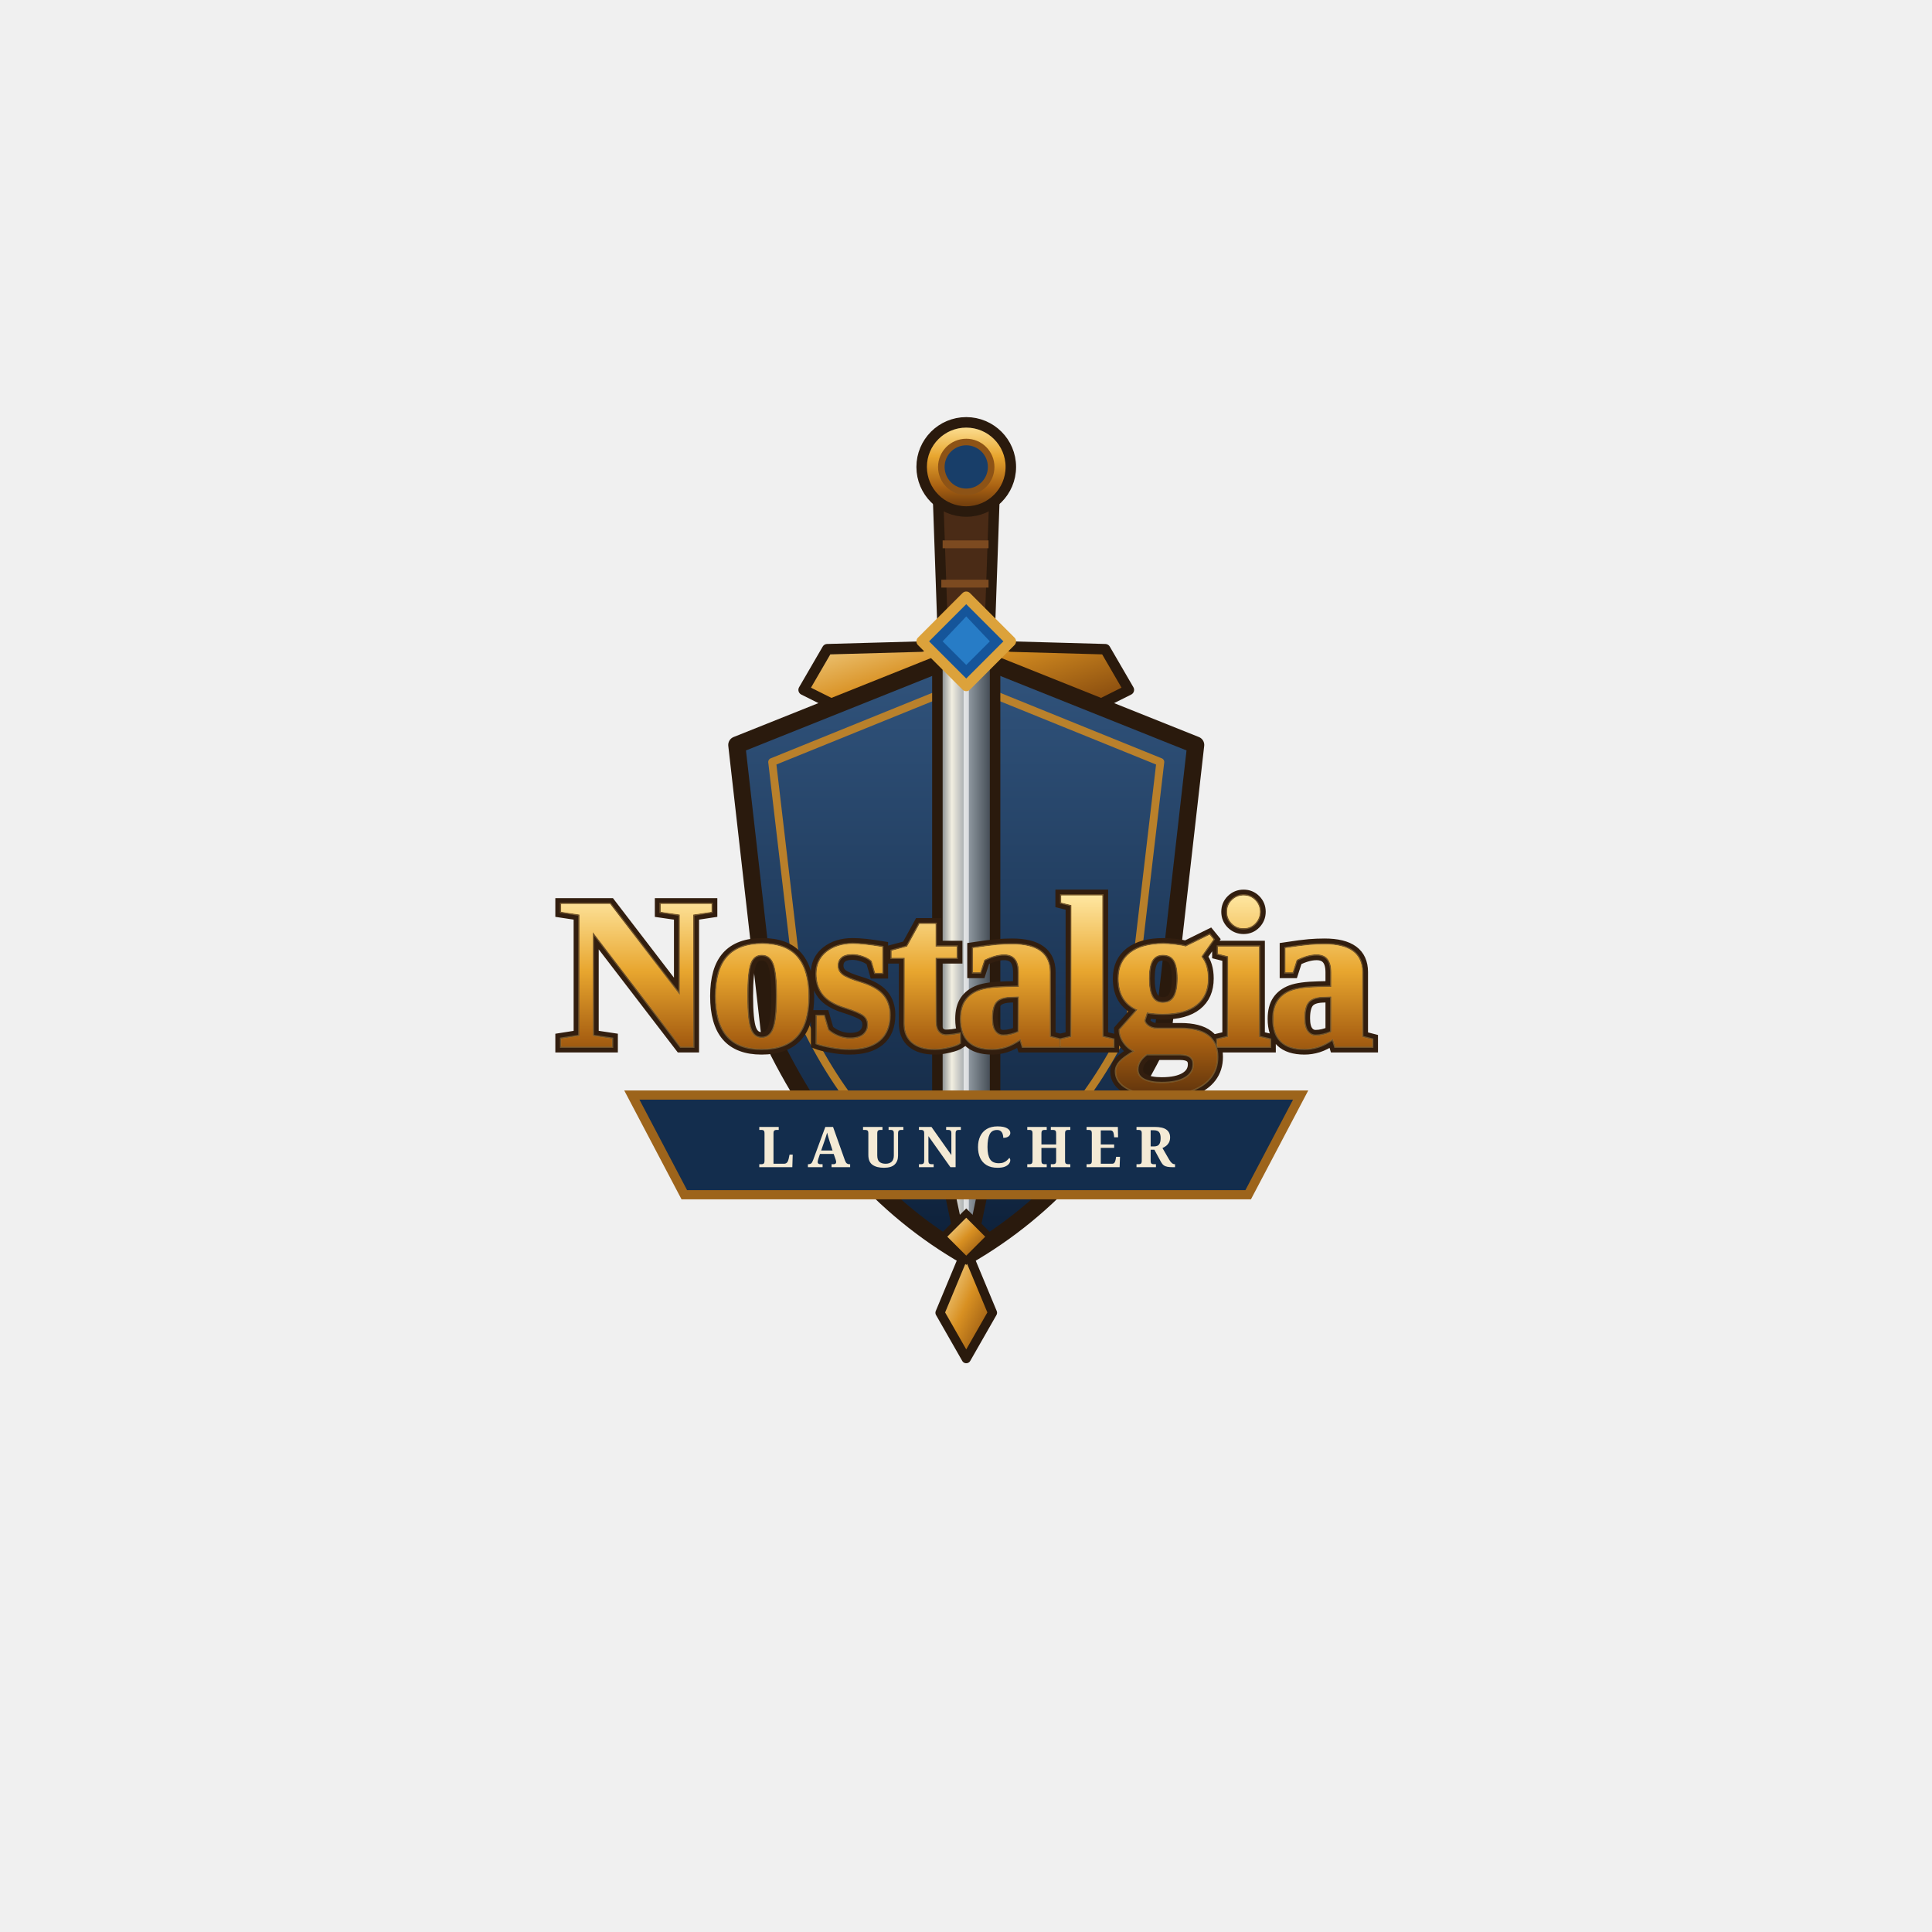
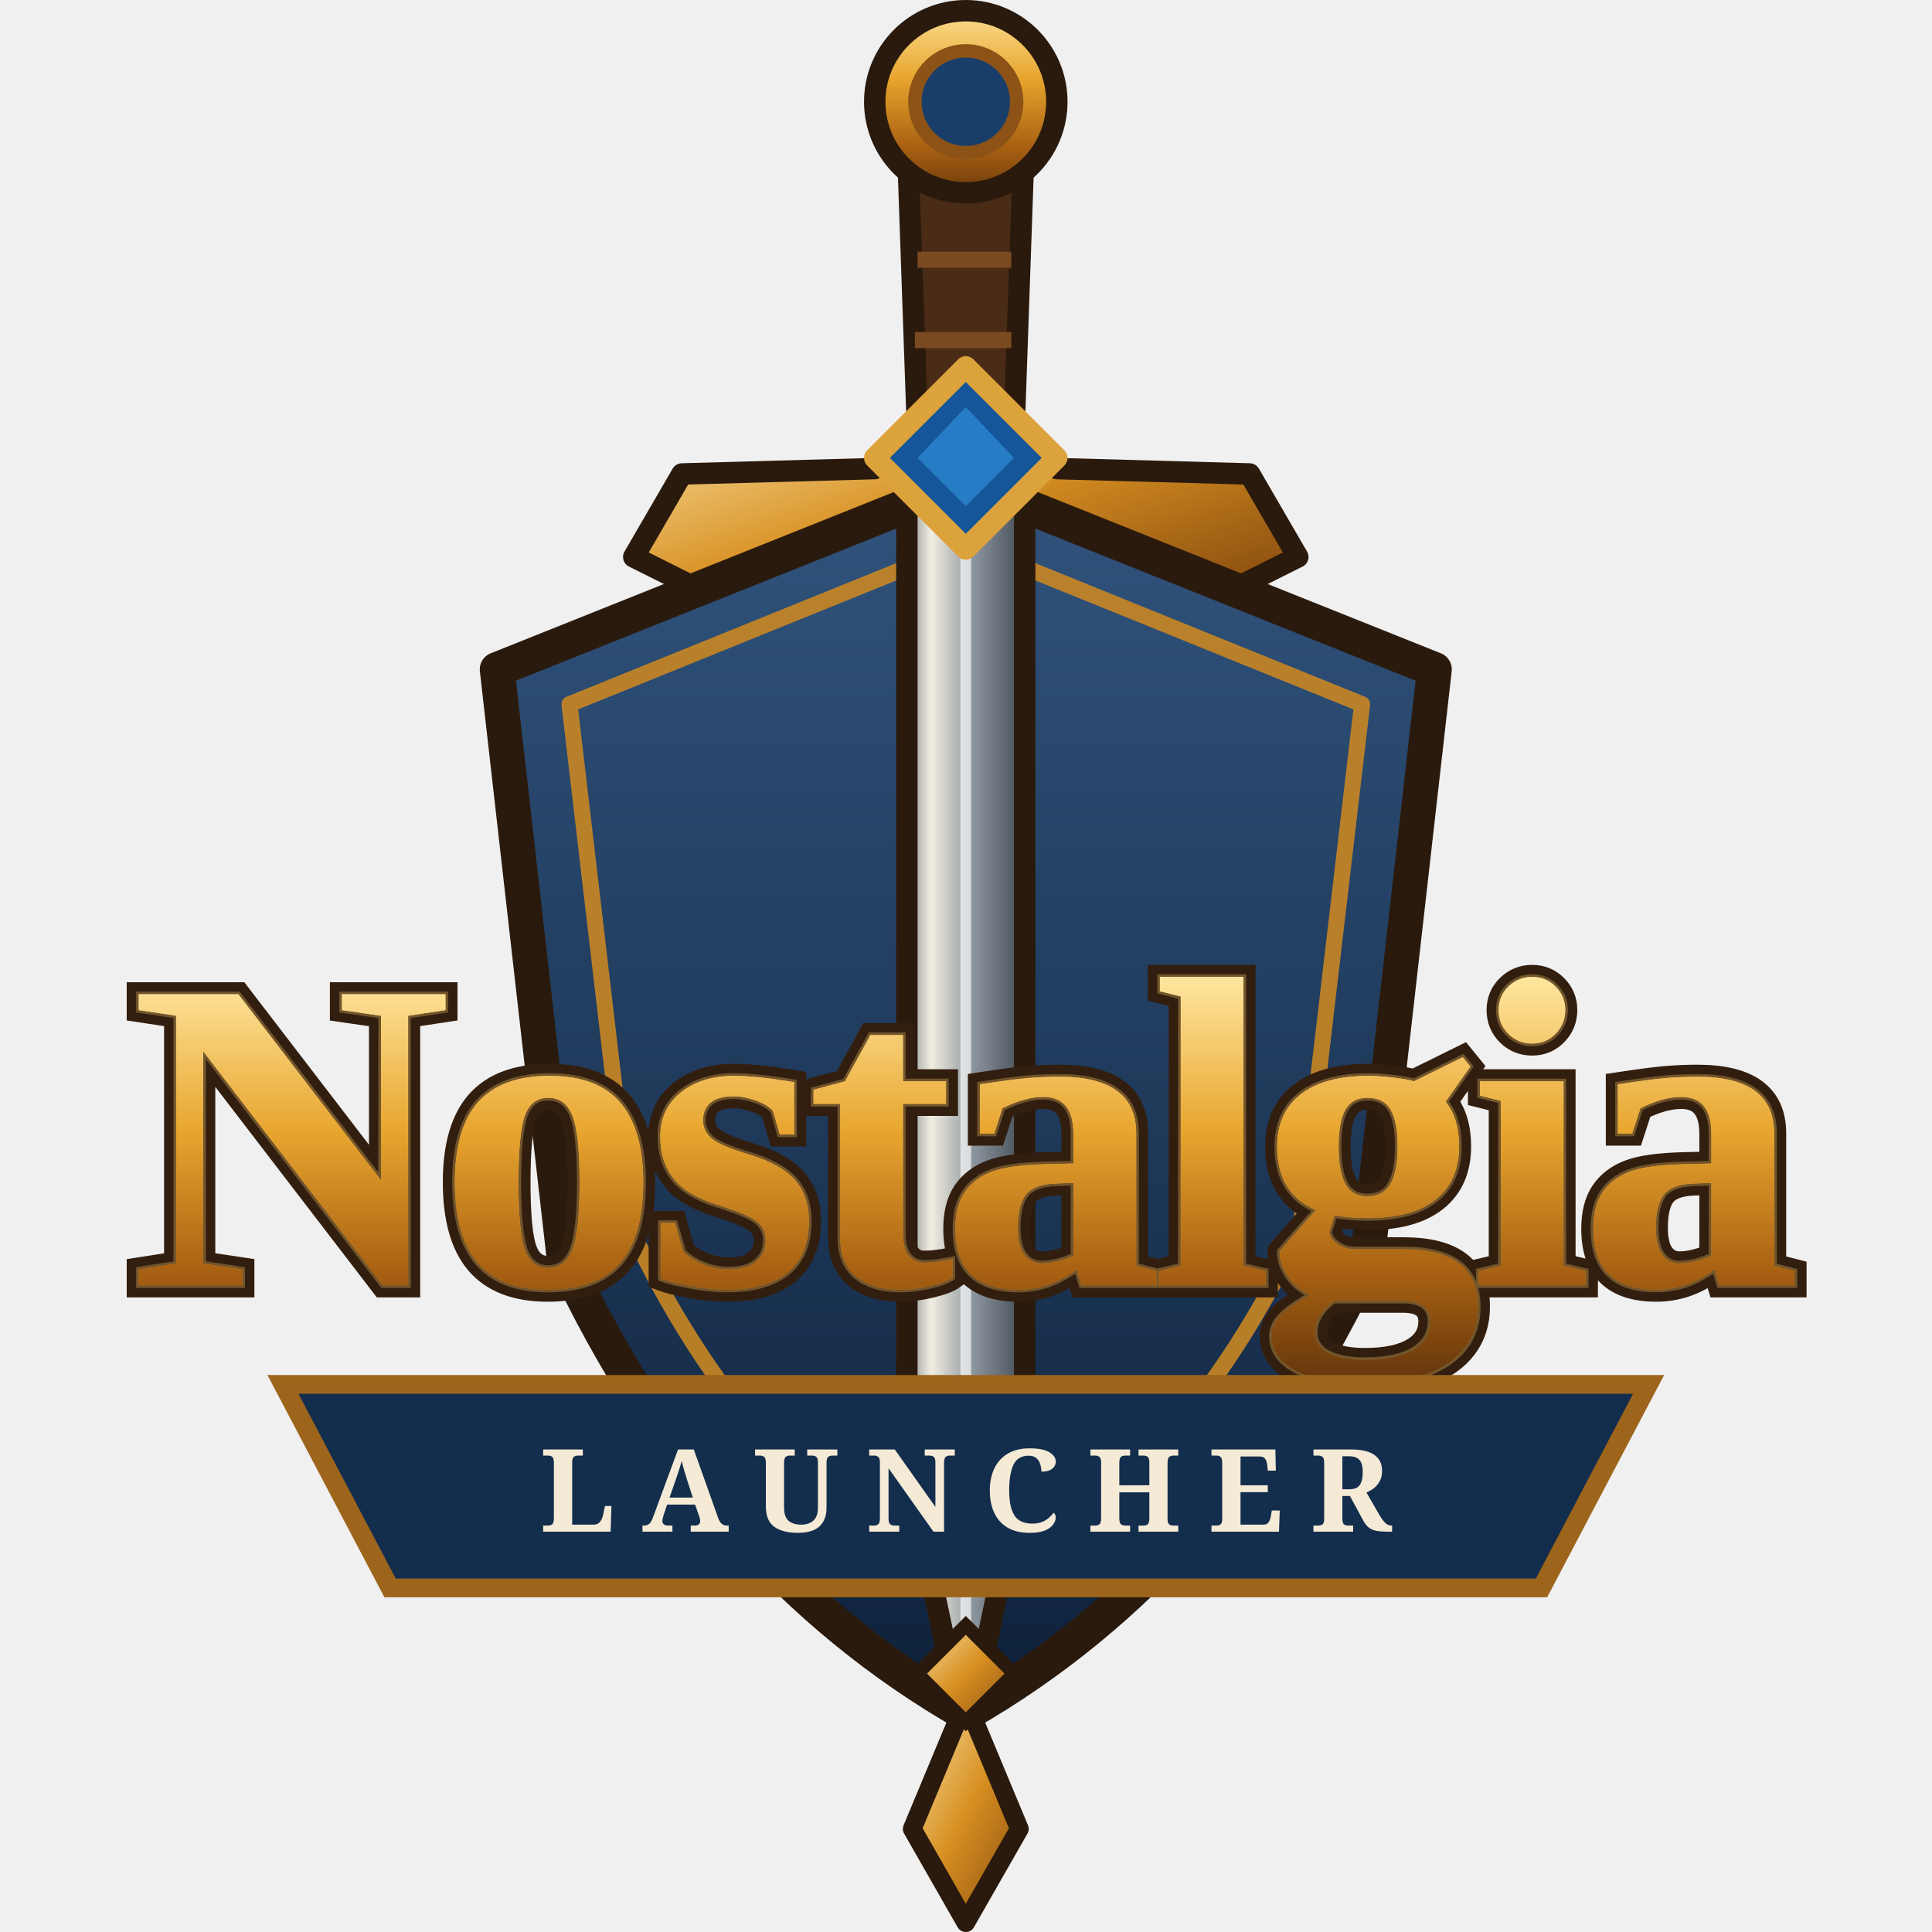
- <svg xmlns="http://www.w3.org/2000/svg" width="800" height="800" viewBox="0 0 800 800" role="img" aria-label="Nostalgia Launcher logo — square">
-   <defs>
+ <svg xmlns="http://www.w3.org/2000/svg" xmlns:xlink="http://www.w3.org/1999/xlink" width="391.774" height="391.774" viewBox="0 0 391.774 391.774" role="img" aria-label="Nostalgia Launcher logo — square" version="1.1" id="svg28">
+   <defs id="defs13">
    <linearGradient id="gold" x1="0" y1="0" x2="0" y2="1">
-       <stop stop-color="#ffe7a1" />
-       <stop offset=".38" stop-color="#e8a62f" />
-       <stop offset=".72" stop-color="#a96112" />
-       <stop offset="1" stop-color="#61340c" />
+       <stop stop-color="#ffe7a1" id="stop1" />
+       <stop offset=".38" stop-color="#e8a62f" id="stop2" />
+       <stop offset=".72" stop-color="#a96112" id="stop3" />
+       <stop offset="1" stop-color="#61340c" id="stop4" />
    </linearGradient>
    <linearGradient id="goldLite" x1="0" y1="0" x2="1" y2="1">
-       <stop stop-color="#fff1bd" />
-       <stop offset=".5" stop-color="#d89022" />
-       <stop offset="1" stop-color="#7a400b" />
+       <stop stop-color="#fff1bd" id="stop5" />
+       <stop offset=".5" stop-color="#d89022" id="stop6" />
+       <stop offset="1" stop-color="#7a400b" id="stop7" />
    </linearGradient>
-     <linearGradient id="steel" x1="0" y1="0" x2="1" y2="0">
-       <stop stop-color="#58616a" />
-       <stop offset=".25" stop-color="#f2eee1" />
-       <stop offset=".55" stop-color="#8d969e" />
-       <stop offset="1" stop-color="#343c45" />
+     <linearGradient id="steel" x1="2047.756" y1="59.245" x2="2205.743" y2="59.245" gradientTransform="scale(0.3291408,3.038213)" gradientUnits="userSpaceOnUse">
+       <stop stop-color="#58616a" id="stop8" />
+       <stop offset=".25" stop-color="#f2eee1" id="stop9" />
+       <stop offset=".55" stop-color="#8d969e" id="stop10" />
+       <stop offset="1" stop-color="#343c45" id="stop11" />
    </linearGradient>
-     <linearGradient id="navy" x1="0" y1="0" x2="0" y2="1">
-       <stop stop-color="#31547d" />
-       <stop offset="1" stop-color="#0d2039" />
+     <linearGradient id="navy" x1="591.87" y1="156.373" x2="591.87" y2="570.738" gradientTransform="scale(0.8760376,1.141504)" gradientUnits="userSpaceOnUse">
+       <stop stop-color="#31547d" id="stop12" />
+       <stop offset="1" stop-color="#0d2039" id="stop13" />
    </linearGradient>
-     <filter id="shadow" x="-20%" y="-20%" width="140%" height="150%">
-       <feDropShadow dx="0" dy="7" stdDeviation="7" flood-color="#000" flood-opacity=".55" />
-     </filter>
+     <linearGradient xlink:href="#gold" id="linearGradient2" x1="662" y1="5" x2="662" y2="81" gradientUnits="userSpaceOnUse" />
+     <linearGradient xlink:href="#goldLite" id="linearGradient3" x1="331.532" y1="251.898" x2="479.91" y2="400.275" gradientTransform="scale(1.725325,0.579601)" gradientUnits="userSpaceOnUse" />
+     <linearGradient xlink:href="#goldLite" id="linearGradient4" x1="936.135" y1="459.969" x2="1001.173" y2="525.007" gradientTransform="scale(0.7226525,1.383791)" gradientUnits="userSpaceOnUse" />
+     <linearGradient xlink:href="#gold" id="linearGradient5" x1="195.771" y1="721.536" x2="195.771" y2="1039.158" gradientTransform="scale(1.975072,0.5063108)" gradientUnits="userSpaceOnUse" />
+     <linearGradient xlink:href="#gold" id="linearGradient6" x1="194.283" y1="740.672" x2="194.283" y2="1049.567" gradientTransform="scale(2.008214,0.4979548)" gradientUnits="userSpaceOnUse" />
+     <linearGradient xlink:href="#goldLite" id="linearGradient7" x1="678.464" y1="608.464" x2="721.536" y2="651.536" gradientUnits="userSpaceOnUse" />
  </defs>
-   <g transform="translate(20 170) scale(.543)">
-     <g stroke="#2a1a0d" stroke-linejoin="round">
-       <path d="M600 385H800" stroke="url(#gold)" stroke-width="8" />
-       <path d="M605 385H795" stroke="#fff0ba" stroke-opacity=".45" stroke-width="2" />
-       <path d="M660 385l18-14 18 14-18 14zM722 385l18-14 18 14-18 14z" fill="url(#gold)" stroke-width="4" />
-       <path d="M678 52q22-18 44 0l-5 143h-34z" fill="#4a2b16" stroke-width="8" />
-       <path d="M683 72h34M682 102h35M681 132h36" stroke="#7c4a20" stroke-width="6" />
-       <circle cx="700" cy="43" r="34" fill="url(#gold)" stroke-width="8" />
-       <circle cx="700" cy="43" r="19" fill="#183e69" stroke="#8d5316" stroke-width="5" />
-       <path d="M700 150l-34 30-72 2-18 31 30 15 76-22h36l76 22 30-15-18-31-72-2z" fill="url(#goldLite)" stroke-width="8" />
-       <path d="M700 185 875 255l-25 220q-54 115-150 170-96-55-150-170l-25-220z" fill="url(#navy)" stroke-width="13" />
-       <path d="M700 208 848 268l-23 196q-42 91-125 143-83-52-125-143l-23-196z" fill="none" stroke="#c98623" stroke-width="6" opacity=".9" />
-       <path d="M678 184h44v367l-22 105-22-105z" fill="url(#steel)" stroke-width="8" />
-       <path d="M700 194v430" stroke="#fff" stroke-opacity=".65" stroke-width="4" />
-       <path d="M700 640l-20 48 20 35 20-35z" fill="url(#goldLite)" stroke-width="7" />
-       <path d="M700 142l34 34-34 34-34-34z" fill="#15559a" stroke="#dca23b" stroke-width="8" />
-       <path d="M700 157l18 19-18 18-18-18z" fill="#2c86d1" opacity=".8" stroke="none" />
+   <g transform="matrix(0.543,0,0,0.543,-184.257,-2.714997)" id="logo">
+     <g stroke="#2a1a0d" stroke-linejoin="round" id="g25">
+       <path d="m 678,52 q 22,-18 44,0 l -5,143 h -34 z" fill="#4a2b16" stroke-width="8" id="path16" />
+       <path d="m 683,72 h 34 m -35,30 h 35 m -36,30 h 36" stroke="#7c4a20" stroke-width="6" id="path17" />
+       <circle cx="700" cy="43" r="34" fill="url(#gold)" stroke-width="8" id="circle17" style="fill:url(#linearGradient2)" />
+       <circle cx="700" cy="43" r="19" fill="#183e69" stroke="#8d5316" stroke-width="5" id="circle18" />
+       <path d="m 700,150 -34,30 -72,2 -18,31 30,15 76,-22 h 36 l 76,22 30,-15 -18,-31 -72,-2 z" fill="url(#goldLite)" stroke-width="8" id="path18" style="fill:url(#linearGradient3)" />
+       <path d="m 700,185 175,70 -25,220 Q 796,590 700,645 604,590 550,475 L 525,255 Z" fill="url(#navy)" stroke-width="13" id="path19" style="fill:url(#navy)" />
+       <path d="m 700,208 148,60 -23,196 Q 783,555 700,607 617,555 575,464 L 552,268 Z" fill="none" stroke="#c98623" stroke-width="6" opacity="0.9" id="path20" />
+       <path d="m 678,184 h 44 V 551 L 700,656 678,551 Z" fill="url(#steel)" stroke-width="8" id="path21" style="fill:url(#steel)" />
+       <path d="M 700,194 V 624" stroke="#ffffff" stroke-opacity="0.65" stroke-width="4" id="path22" />
+       <path d="m 700,640 -20,48 20,35 20,-35 z" fill="url(#goldLite)" stroke-width="7" id="path23" style="fill:url(#linearGradient4)" />
+       <path d="m 700,142 34,34 -34,34 -34,-34 z" fill="#15559a" stroke="#dca23b" stroke-width="8" id="path24" />
+       <path d="m 700,157 18,19 -18,18 -18,-18 z" fill="#2c86d1" opacity="0.8" stroke="none" id="path25" />
    </g>
-     <g>
-       <text x="700" y="485" text-anchor="middle" font-family="Georgia, 'Times New Roman', serif" font-size="166" font-weight="bold" letter-spacing="-5" fill="url(#gold)" stroke="#321e0f" stroke-width="9" paint-order="stroke fill">Nostalgia</text>
-       <text x="700" y="485" text-anchor="middle" font-family="Georgia, 'Times New Roman', serif" font-size="166" font-weight="bold" letter-spacing="-5" fill="url(#gold)" stroke="#f7c968" stroke-opacity=".32" stroke-width="2" paint-order="stroke fill">Nostalgia</text>
+     <g id="g26">
+       <text x="700" y="485" text-anchor="middle" font-family="Georgia, 'Times New Roman', serif" font-size="166px" font-weight="bold" letter-spacing="-5" fill="url(#gold)" stroke="#321e0f" stroke-width="9" paint-order="stroke fill" id="text25" style="fill:url(#linearGradient5)">Nostalgia</text>
+       <text x="700" y="485" text-anchor="middle" font-family="Georgia, 'Times New Roman', serif" font-size="166px" font-weight="bold" letter-spacing="-5" fill="url(#gold)" stroke="#f7c968" stroke-opacity="0.32" stroke-width="2" paint-order="stroke fill" id="text26" style="fill:url(#linearGradient6)">Nostalgia</text>
    </g>
-     <g>
-       <path d="M445 522h510l-40 76H485z" fill="#132d4d" stroke="#9d641b" stroke-width="7" />
-       <text x="700" y="577" text-anchor="middle" font-family="Georgia, serif" font-size="43" font-weight="bold" letter-spacing="10" fill="#f4ead5">LAUNCHER</text>
-       <path d="M700 612l18 18-18 18-18-18z" fill="url(#goldLite)" stroke="#2a1a0d" stroke-width="5" />
+     <g id="g27">
+       <path d="m 445,522 h 510 l -40,76 H 485 Z" fill="#132d4d" stroke="#9d641b" stroke-width="7" id="path26" />
+       <text x="700" y="577" text-anchor="middle" font-family="Georgia, serif" font-size="43px" font-weight="bold" letter-spacing="10" fill="#f4ead5" id="text27">LAUNCHER</text>
+       <path d="m 700,612 18,18 -18,18 -18,-18 z" fill="url(#goldLite)" stroke="#2a1a0d" stroke-width="5" id="path27" style="fill:url(#linearGradient7)" />
    </g>
  </g>
</svg>
